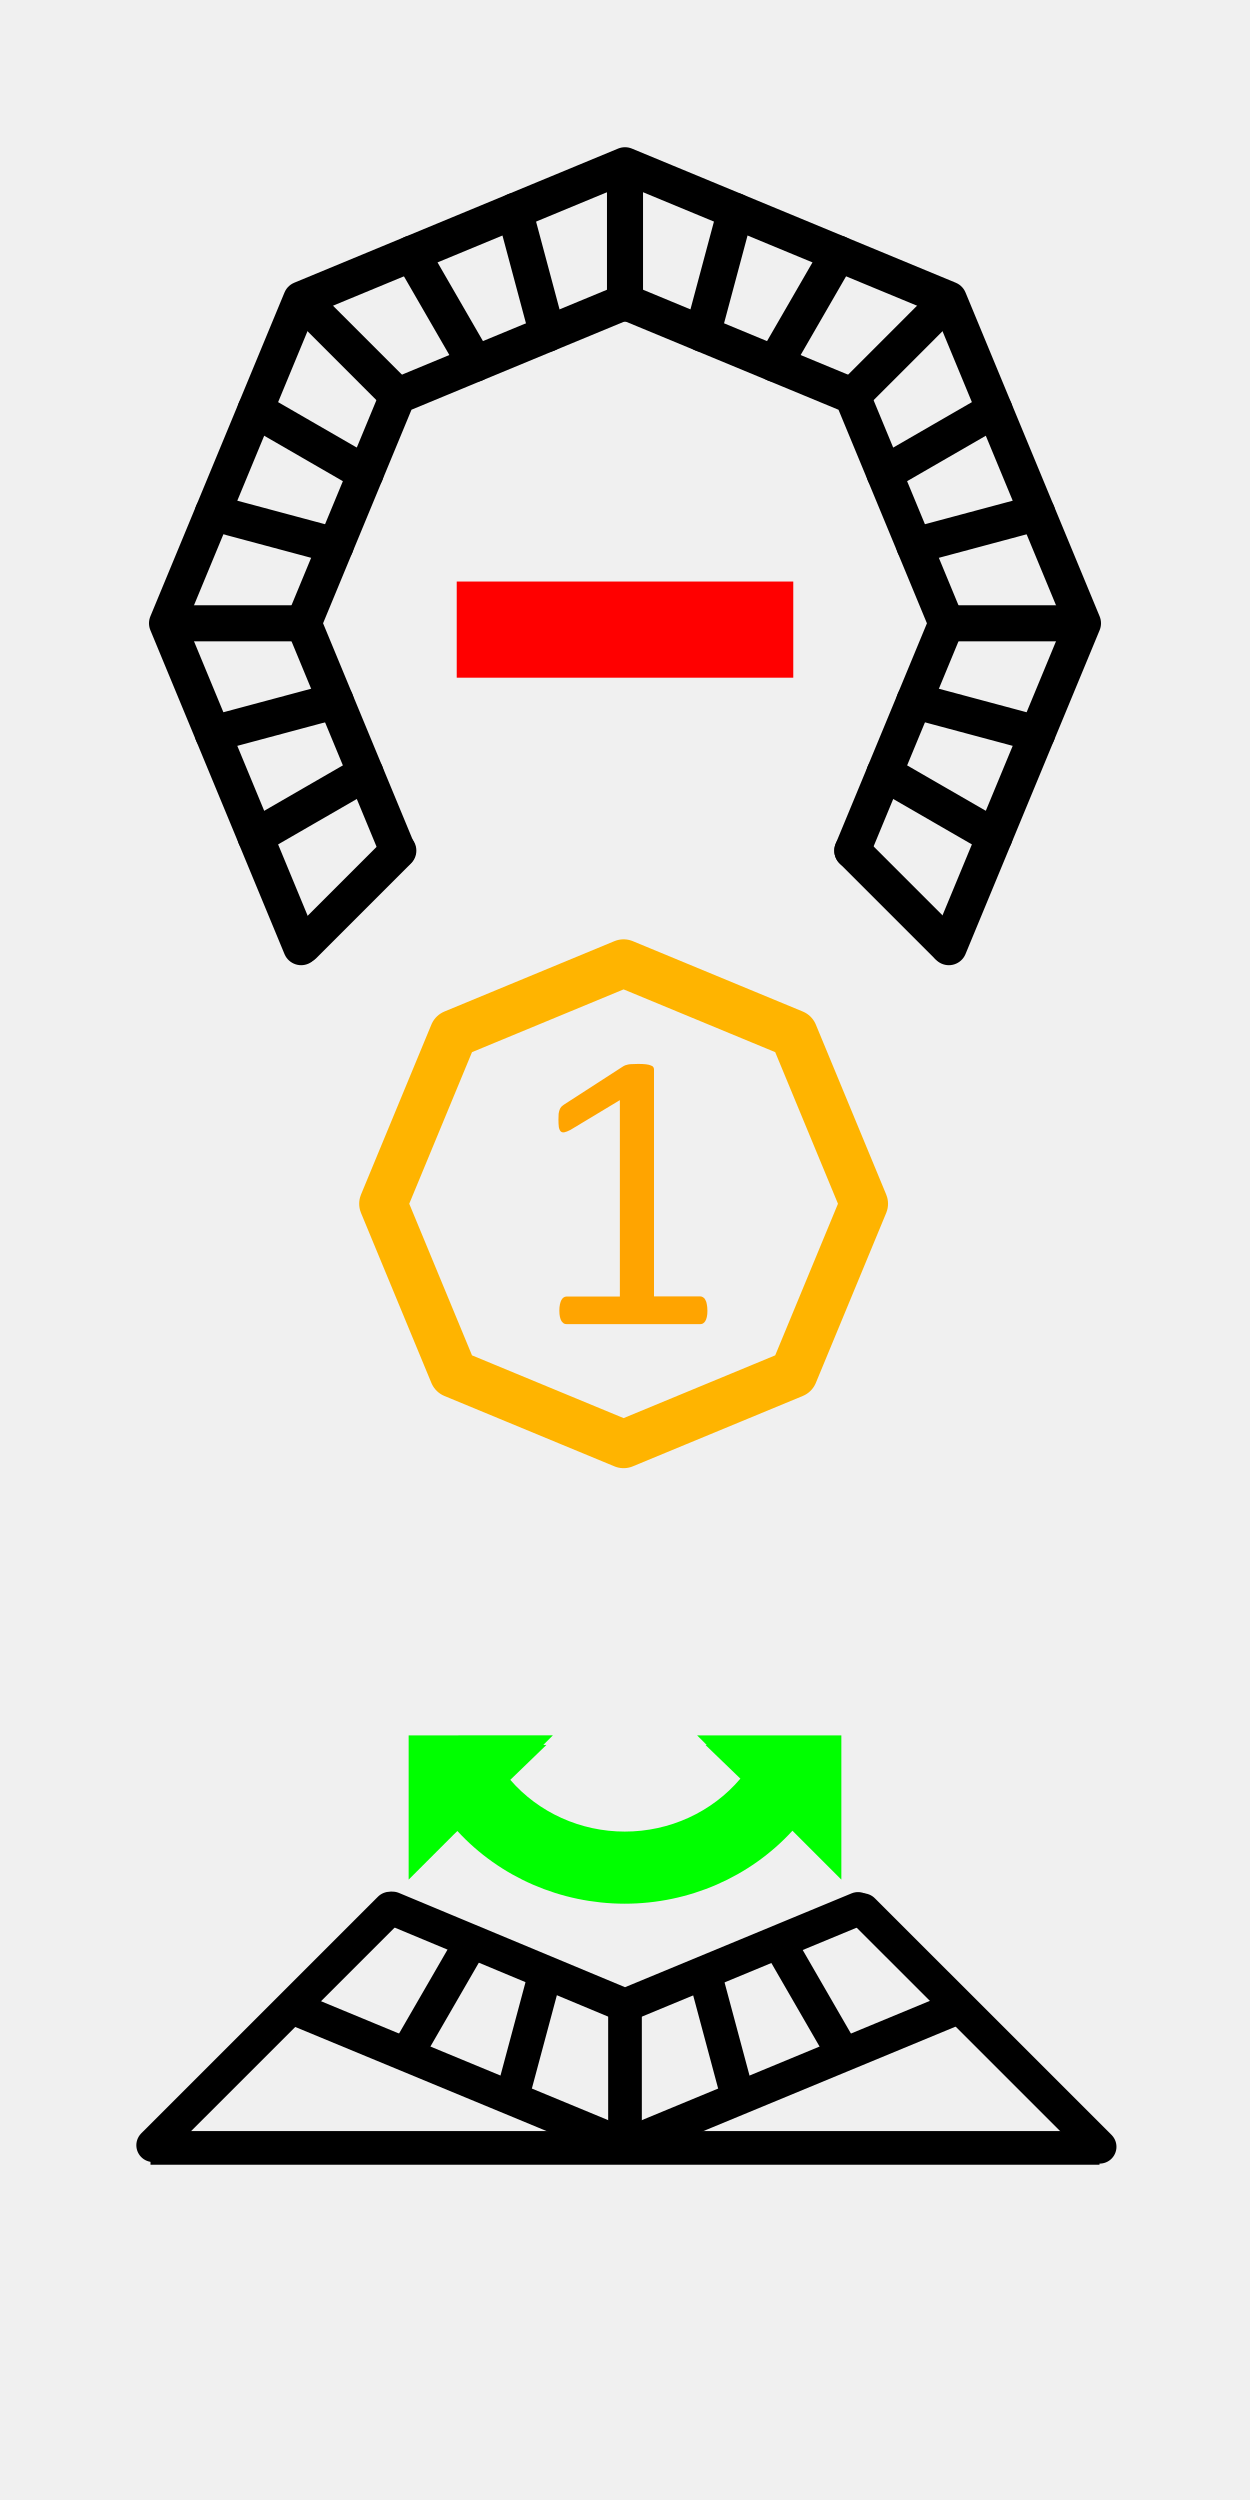
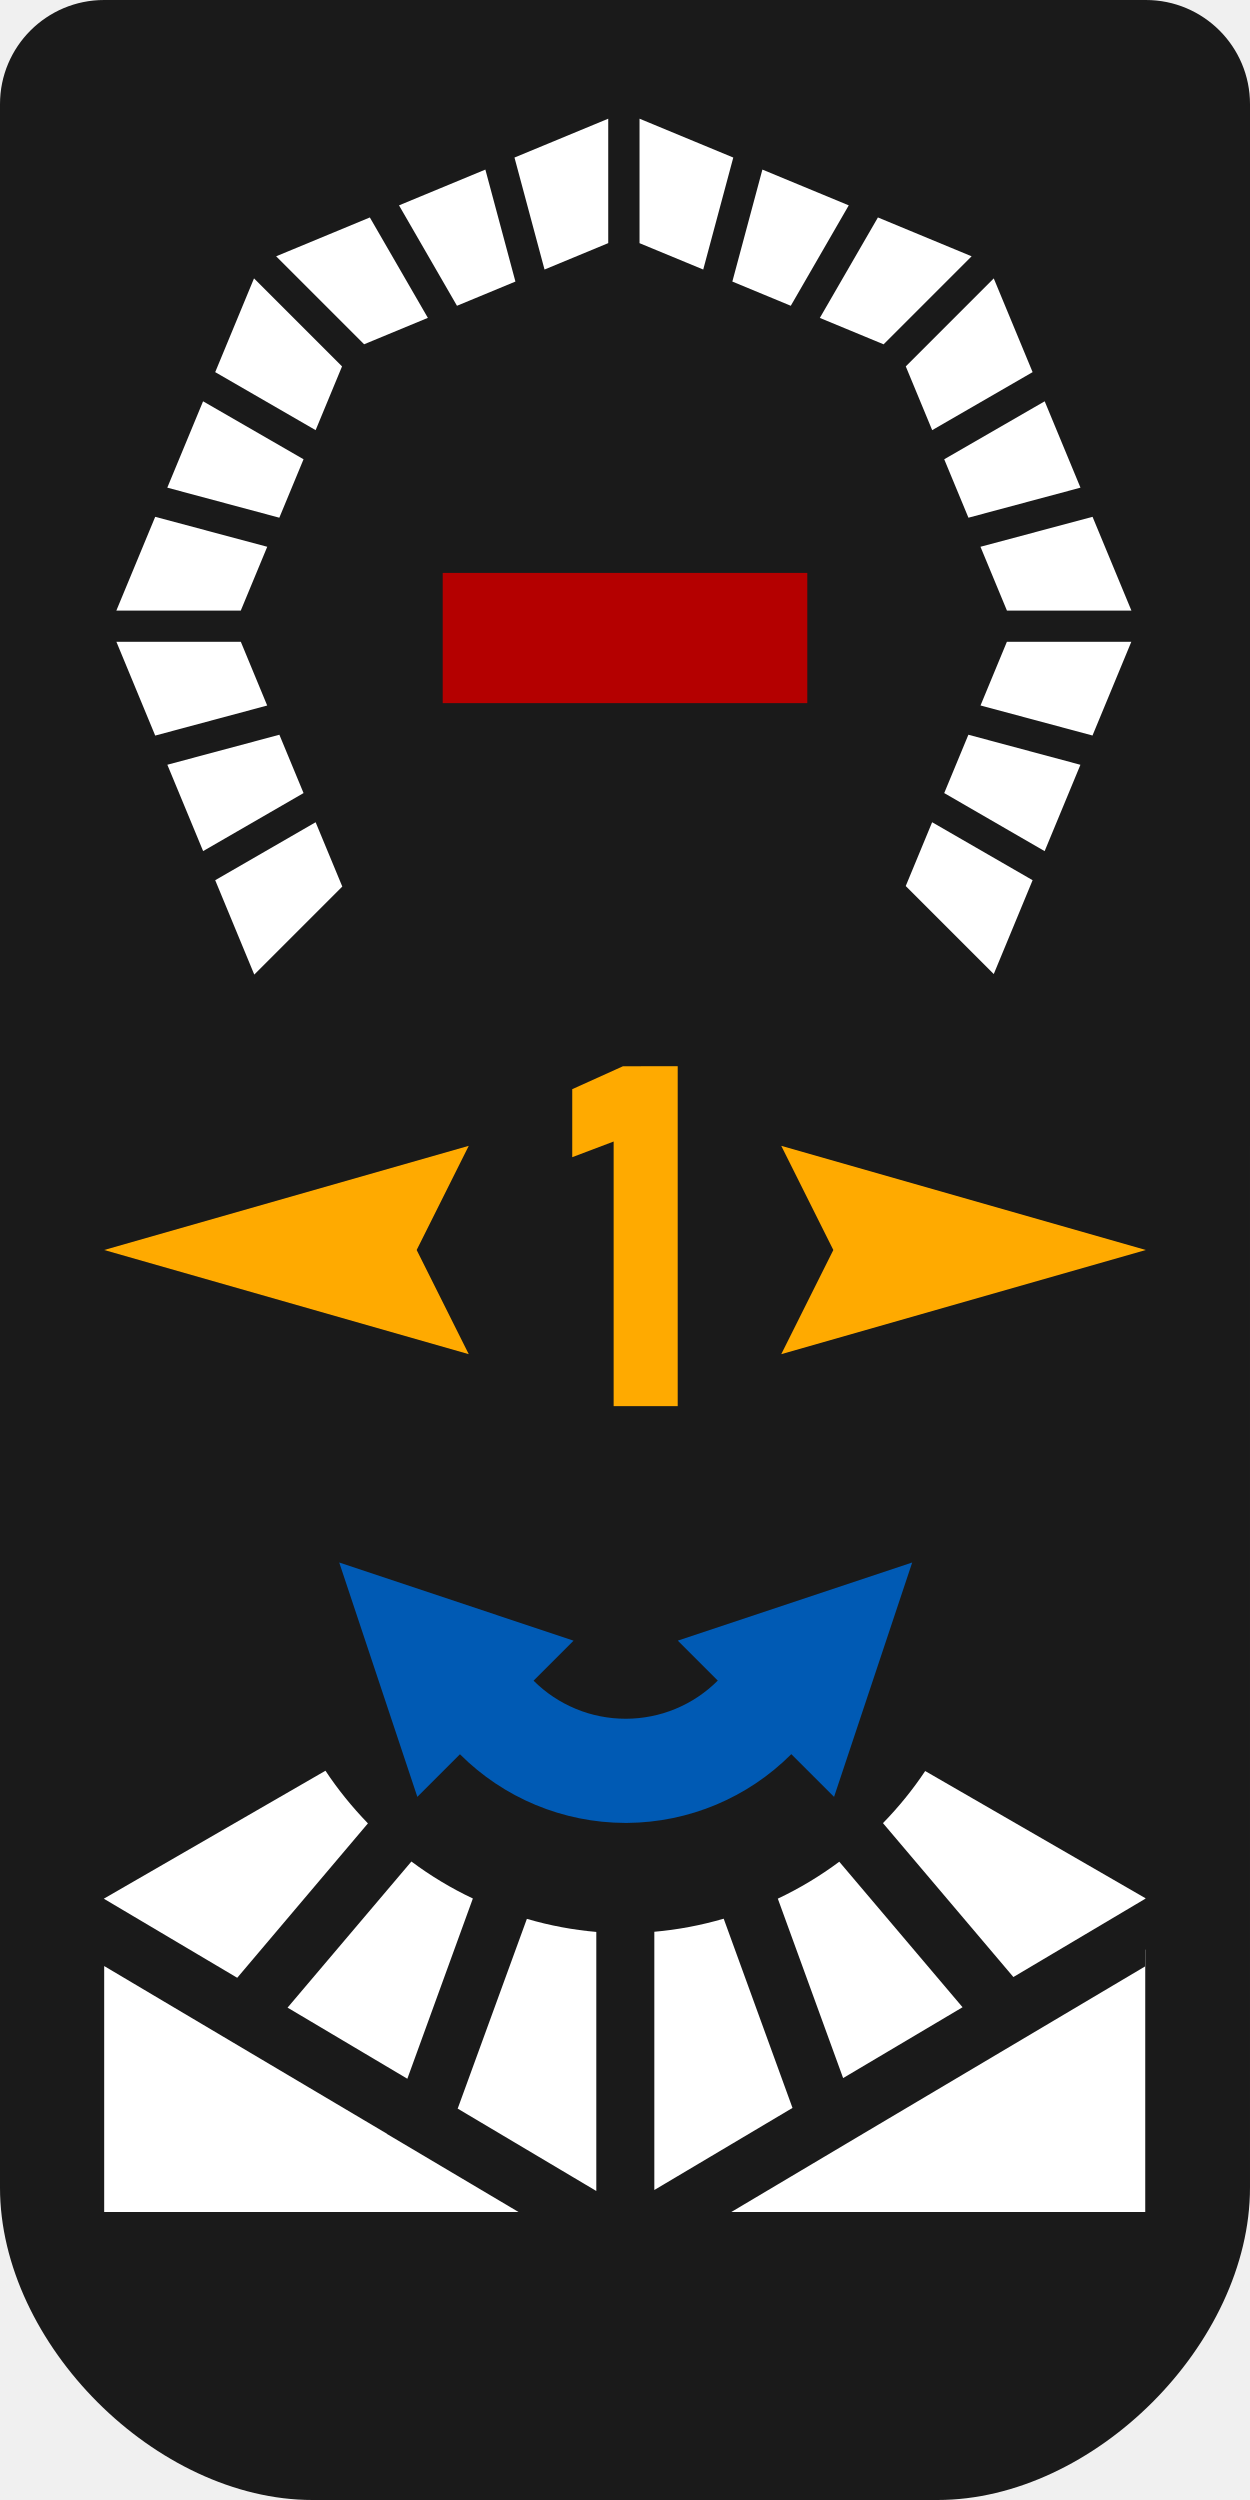
- <svg xmlns="http://www.w3.org/2000/svg" xmlns:ns1="http://www.openswatchbook.org/uri/2009/osb" width="26mm" height="52mm" viewBox="0 0 26 52" version="1.1" id="svg8">
-   <defs id="defs2">
-     <linearGradient id="linearGradient2823" ns1:paint="solid">
-       <stop style="stop-color:#000000;stop-opacity:1;" offset="0" id="stop2821" />
-     </linearGradient>
-     <linearGradient id="linearGradient841" ns1:paint="solid">
-       <stop style="stop-color:#000000;stop-opacity:1;" offset="0" id="stop839" />
-     </linearGradient>
-   </defs>
-   <g id="layer1" style="display:inline">
-     <g id="g115" style="display:inline;stroke-width:1.4;stroke-miterlimit:4;stroke-dasharray:none" transform="matrix(0.5001316,0,0,0.4997508,1.997105,16.82766)">
-       <path id="path2921" style="fill:none;fill-opacity:1;stroke:#000000;stroke-width:1.4;stroke-linejoin:round;stroke-miterlimit:4;stroke-dasharray:none;stroke-opacity:1" d="M 8.194,49.896 22,55.618 35.806,49.896" />
-       <path id="path1093" style="fill:none;stroke:#000000;stroke-width:1.4;stroke-linejoin:round;stroke-miterlimit:4;stroke-dasharray:none;stroke-opacity:1" d="M 2.266,55.725 H 41.734" />
-       <path id="path2933" style="fill:none;stroke:#000000;stroke-width:1.4;stroke-linecap:butt;stroke-linejoin:round;stroke-miterlimit:4;stroke-dasharray:none;stroke-opacity:1" d="m 22,49.795 v 5.936" />
-       <path id="path39" style="fill:none;stroke:#000000;stroke-width:1.4;stroke-linecap:round;stroke-linejoin:round;stroke-miterlimit:4;stroke-dasharray:none" d="m 31.691,45.778 v 0 l -9.691,4.017 -9.671,-4.036" />
-       <path id="path1076" style="fill:none;stroke:#000000;stroke-width:1.4;stroke-linecap:butt;stroke-linejoin:round;stroke-miterlimit:4;stroke-dasharray:none;stroke-opacity:1" d="m 18.695,48.425 -1.404,5.242" />
-       <path id="path1129" style="fill:none;stroke:#000000;stroke-width:1.4;stroke-linecap:butt;stroke-linejoin:round;stroke-miterlimit:4;stroke-dasharray:none;stroke-opacity:1" d="m 15.614,47.148 -2.712,4.699" />
-       <path id="path1161" style="fill:none;stroke:#000000;stroke-width:1.4;stroke-linecap:butt;stroke-linejoin:round;stroke-miterlimit:4;stroke-dasharray:none;stroke-opacity:1" d="M 31.097,51.848 28.386,47.148" />
-       <path id="path1167" style="fill:none;stroke:#000000;stroke-width:1.4;stroke-linecap:butt;stroke-linejoin:round;stroke-miterlimit:4;stroke-dasharray:none;stroke-opacity:1" d="M 26.709,53.667 25.305,48.425" />
-       <path id="path1124" style="fill:none;stroke:#000000;stroke-width:1.4;stroke-linecap:round;stroke-linejoin:round;stroke-miterlimit:4;stroke-dasharray:none;stroke-opacity:1" d="m 31.895,45.829 9.844,9.85" />
-       <path id="path1126" style="fill:none;stroke:#000000;stroke-width:1.4;stroke-linecap:round;stroke-linejoin:round;stroke-miterlimit:4;stroke-dasharray:none;stroke-opacity:1" d="M 12.221,45.764 2.377,55.614" />
-     </g>
-     <g id="g931" style="display:inline" transform="translate(1.500004,1.096088)">
-       <path id="path1122" style="display:inline;fill:none;fill-opacity:1;stroke:#000000;stroke-width:0.75;stroke-linecap:round;stroke-linejoin:round;stroke-miterlimit:4;stroke-dasharray:none;stroke-opacity:1" d="M 4.764,18.605 1.974,11.868 4.764,5.131 11.5,2.341 l 6.736,2.79 2.79,6.737 -2.79,6.737" />
-       <path id="path1146" style="fill:none;stroke:#000000;stroke-width:0.75;stroke-linecap:round;stroke-linejoin:round;stroke-miterlimit:4;stroke-dasharray:none;stroke-opacity:1" d="m 16.228,16.597 1.964,1.964" />
-       <path id="path1112-0" style="display:inline;fill:none;stroke:#000000;stroke-width:0.75;stroke-linecap:round;stroke-linejoin:round;stroke-miterlimit:4;stroke-dasharray:none;stroke-opacity:1" d="M 4.808,5.175 6.772,7.139" />
-       <path id="path1096-1" style="fill:none;stroke:#000000;stroke-width:0.75;stroke-linecap:round;stroke-linejoin:round;stroke-miterlimit:4;stroke-dasharray:none;stroke-opacity:1" d="M 11.5,2.4 V 5.218" />
-       <path id="path1065-4" style="fill:none;stroke:#000000;stroke-width:0.75;stroke-linecap:round;stroke-linejoin:round;stroke-miterlimit:4;stroke-dasharray:none;stroke-opacity:1" d="M 4.814,11.868 H 2.181" />
-       <path id="path1120-8" style="fill:none;stroke:#000000;stroke-width:0.75;stroke-linecap:round;stroke-linejoin:round;stroke-miterlimit:4;stroke-dasharray:none;stroke-opacity:1" d="M 20.966,11.868 H 18.186" />
-       <path id="path1104-4" style="fill:none;stroke:#000000;stroke-width:0.75;stroke-linecap:round;stroke-linejoin:round;stroke-miterlimit:4;stroke-dasharray:none;stroke-opacity:1" d="m 18.192,5.175 -1.964,1.965" />
-       <path id="path1082-1" style="fill:none;stroke:#000000;stroke-width:0.75;stroke-linecap:round;stroke-linejoin:round;stroke-miterlimit:4;stroke-dasharray:none;stroke-opacity:1" d="M 13.797,3.293 13.113,5.849" />
-       <path id="path1131-4" style="fill:none;stroke:#000000;stroke-width:0.75;stroke-linecap:round;stroke-linejoin:round;stroke-miterlimit:4;stroke-dasharray:none;stroke-opacity:1" d="m 15.938,4.179 -1.323,2.292" />
-       <path id="path1135-2" style="fill:none;stroke:#000000;stroke-width:0.75;stroke-linecap:round;stroke-linejoin:round;stroke-miterlimit:4;stroke-dasharray:none;stroke-opacity:1" d="m 6.104,14.984 -2.291,1.323" />
-       <path id="path1137-4" style="fill:none;stroke:#000000;stroke-width:0.75;stroke-linecap:round;stroke-linejoin:round;stroke-miterlimit:4;stroke-dasharray:none;stroke-opacity:1" d="m 19.187,7.429 -2.291,1.323" />
-       <path id="path1141-6" style="fill:none;stroke:#000000;stroke-width:0.75;stroke-linecap:round;stroke-linejoin:round;stroke-miterlimit:4;stroke-dasharray:none;stroke-opacity:1" d="M 5.482,13.481 2.926,14.166" />
-       <path id="path1143-6" style="fill:none;stroke:#000000;stroke-width:0.75;stroke-linecap:round;stroke-linejoin:round;stroke-miterlimit:4;stroke-dasharray:none;stroke-opacity:1" d="M 20.074,9.57 17.518,10.255" />
-       <path id="path1147-7" style="fill:none;stroke:#000000;stroke-width:0.75;stroke-linecap:round;stroke-linejoin:round;stroke-miterlimit:4;stroke-dasharray:none;stroke-opacity:1" d="M 5.482,10.255 2.926,9.57" />
-       <path id="path1149-2" style="fill:none;stroke:#000000;stroke-width:0.75;stroke-linecap:round;stroke-linejoin:round;stroke-miterlimit:4;stroke-dasharray:none;stroke-opacity:1" d="M 20.074,14.166 17.518,13.481" />
-       <path id="path1153-3" style="fill:none;stroke:#000000;stroke-width:0.75;stroke-linecap:round;stroke-linejoin:round;stroke-miterlimit:4;stroke-dasharray:none;stroke-opacity:1" d="M 6.104,8.752 3.813,7.429" />
-       <path id="path1155-0" style="fill:none;stroke:#000000;stroke-width:0.75;stroke-linecap:round;stroke-linejoin:round;stroke-miterlimit:4;stroke-dasharray:none;stroke-opacity:1" d="M 19.187,16.307 16.896,14.984" />
-       <path id="path1159-7" style="fill:none;stroke:#000000;stroke-width:0.75;stroke-linecap:round;stroke-linejoin:round;stroke-miterlimit:4;stroke-dasharray:none;stroke-opacity:1" d="M 8.385,6.471 7.062,4.179" />
-       <path id="path1165-1" style="fill:none;stroke:#000000;stroke-width:0.75;stroke-linecap:round;stroke-linejoin:round;stroke-miterlimit:4;stroke-dasharray:none;stroke-opacity:1" d="M 9.887,5.849 9.203,3.293" />
-       <path id="path1071" style="fill:none;stroke:#000000;stroke-width:0.75;stroke-linecap:round;stroke-linejoin:round;stroke-miterlimit:4;stroke-dasharray:none" d="M 6.772,16.597 4.814,11.868 6.772,7.139 11.5,5.181 l 4.728,1.959 1.958,4.729 -1.958,4.729" />
-       <path id="path898" style="fill:none;stroke:#000000;stroke-width:0.75;stroke-linecap:round;stroke-linejoin:round;stroke-miterlimit:4;stroke-dasharray:none;stroke-opacity:1" d="M 6.785,16.597 4.821,18.561" />
-     </g>
-     <path id="path925" style="display:inline;opacity:1;fill:#00ff00;fill-opacity:1;stroke:#000000;stroke-width:0;stroke-linecap:round;stroke-linejoin:round;stroke-miterlimit:4;stroke-dasharray:none;stroke-dashoffset:37.795" d="m 8.5,36.096 v 3 l 0.936,-0.936 0.078,-0.075 a 4.657,4.498 0 0 0 3.481,1.512 4.657,4.498 0 0 0 3.488,-1.518 l 1.017,1.017 v -3 h -3 l 0.2,0.2 h -0.025 l 0.725,0.7 a 3.105,2.999 0 0 1 -2.404,1.101 3.105,2.999 0 0 1 -2.382,-1.076 l 0.751,-0.726 h -0.065 l 0.2,-0.2 z" />
-     <path style="display:inline;fill:#ff0000;fill-opacity:1;stroke:#000000;stroke-width:0;stroke-linecap:butt;stroke-linejoin:miter;stroke-miterlimit:4;stroke-dasharray:none;stroke-opacity:1" d="m 9.5,12.096 v 2 h 7 v -2 z" id="path1111" />
-     <g aria-label="1" transform="scale(0.9957693,1.004249)" id="text1123" style="font-style:normal;font-variant:normal;font-weight:normal;font-stretch:normal;font-size:8.467px;line-height:1.25;font-family:Calibri;-inkscape-font-specification:'Calibri, Normal';font-variant-ligatures:normal;font-variant-caps:normal;font-variant-numeric:normal;font-variant-east-asian:normal;text-align:center;letter-spacing:0px;text-anchor:middle;display:inline;fill:#ffa400;fill-opacity:1;stroke:#ffb400;stroke-width:0;stroke-miterlimit:4;stroke-dasharray:none;stroke-opacity:1;paint-order:normal">
-       <path d="m 14.777,27.144 q 0,0.079 -0.012,0.132 -0.012,0.054 -0.033,0.087 -0.021,0.033 -0.05,0.05 -0.025,0.012 -0.054,0.012 h -2.795 q -0.029,0 -0.054,-0.012 -0.025,-0.017 -0.05,-0.05 -0.021,-0.033 -0.033,-0.087 -0.012,-0.054 -0.012,-0.132 0,-0.074 0.012,-0.128 0.012,-0.054 0.029,-0.087 0.021,-0.037 0.045,-0.054 0.029,-0.021 0.062,-0.021 h 1.116 v -4.068 L 11.916,23.402 q -0.079,0.041 -0.128,0.05 -0.045,0.008 -0.074,-0.017 -0.029,-0.029 -0.041,-0.091 -0.008,-0.062 -0.008,-0.157 0,-0.07 0.004,-0.12 0.008,-0.05 0.021,-0.083 0.012,-0.033 0.033,-0.058 0.025,-0.025 0.062,-0.05 l 1.232,-0.79 q 0.017,-0.012 0.041,-0.021 0.025,-0.008 0.062,-0.017 0.037,-0.008 0.087,-0.008 0.05,-0.004 0.124,-0.004 0.099,0 0.165,0.008 0.066,0.008 0.103,0.025 0.037,0.012 0.05,0.037 0.012,0.021 0.012,0.045 v 4.7 h 0.967 q 0.033,0 0.062,0.021 0.029,0.017 0.045,0.054 0.021,0.033 0.029,0.087 0.012,0.054 0.012,0.128 z" style="font-style:normal;font-variant:normal;font-weight:normal;font-stretch:normal;font-size:8.467px;font-family:Calibri;-inkscape-font-specification:'Calibri, Normal';font-variant-ligatures:normal;font-variant-caps:normal;font-variant-numeric:normal;font-variant-east-asian:normal;text-align:center;text-anchor:middle;fill:#ffa400;fill-opacity:1;stroke:#ffb400;stroke-width:0;stroke-miterlimit:4;stroke-dasharray:none;stroke-opacity:1;paint-order:normal" id="path50" />
-     </g>
-     <path id="path975" style="display:inline;opacity:1;fill:none;fill-opacity:1;stroke:#ffb400;stroke-width:1;stroke-linecap:round;stroke-linejoin:round;stroke-miterlimit:4;stroke-dasharray:none;stroke-dashoffset:37.795;stroke-opacity:1" d="m 12.971,20.038 3.536,1.464 1.464,3.536 -1.464,3.536 -3.536,1.464 -3.536,-1.464 -1.464,-3.536 1.464,-3.536 z" />
+ <svg xmlns="http://www.w3.org/2000/svg" width="24mm" height="48mm" viewBox="0 0 24 48" version="1.1" id="svg8" xml:space="preserve">
+   <defs id="defs2" />
+   <g id="layer1" style="display:inline" transform="translate(-25,-49)">
+     <path id="path3321" style="display:inline;fill:#1a1a1a;stroke:none;stroke-width:0.707;stroke-linejoin:round;paint-order:markers fill stroke" d="m 27,49 c -1.105,-2.18e-4 -2,0.895 -2,2 l -9.5e-5,40 c 0,3 3,6 6,6 h 12 c 3,0 6,-3 6,-6 l 1.81e-4,-40 C 49,49.895 48.105,49 47,49 Z" />
+     <path id="path672" style="display:inline;fill:#005ab4;fill-opacity:1;stroke-width:1;stroke-linecap:round;stroke-linejoin:round;paint-order:markers fill stroke" d="m 31.513,79 1.5,4.5 0.818,-0.818 a 4.5,4.5 0 0 0 3.169,1.318 h 0.046 a 4.5,4.5 0 0 0 3.147,-1.32 l 0.821,0.82 1.5,-4.5 -4.5,1.5 0.767,0.767 a 2.5,2.5 0 0 1 -5.17e-4,0.001 2.5,2.5 0 0 1 -0.182,0.165 2.5,2.5 0 0 1 -0.197,0.146 2.5,2.5 0 0 1 -0.21,0.126 2.5,2.5 0 0 1 -0.222,0.105 2.5,2.5 0 0 1 -0.231,0.083 2.5,2.5 0 0 1 -0.238,0.059 2.5,2.5 0 0 1 -0.243,0.036 2.5,2.5 0 0 1 -0.245,0.012 2.5,2.5 0 0 1 -0.245,-0.012 2.5,2.5 0 0 1 -0.243,-0.036 2.5,2.5 0 0 1 -0.238,-0.059 2.5,2.5 0 0 1 -0.231,-0.083 2.5,2.5 0 0 1 -0.222,-0.105 2.5,2.5 0 0 1 -0.211,-0.126 2.5,2.5 0 0 1 -0.197,-0.146 2.5,2.5 0 0 1 -0.181,-0.164 l 0.768,-0.768 z" />
+     <path style="display:inline;fill:#b40000;fill-opacity:1;stroke:#000000;stroke-width:0;stroke-linecap:butt;stroke-linejoin:miter;stroke-miterlimit:4;stroke-dasharray:none;stroke-opacity:1" d="m 33.5,60 v 2.5 h 7 v -2.5 z" id="path3335" />
+     <polygon points="13.88,24.02 7.15,20.03 0.02,15.8 0.02,27.85 20.32,27.85 13.88,24.03 " id="polygon3345" transform="matrix(0.3919263,0,0,0.3919263,26.99246,80.55569)" style="fill:#ffffff;fill-opacity:1;stroke:none;stroke-opacity:1" />
+     <polygon points="51.01,15.82 43.93,20.02 37.22,24 30.74,27.85 51.02,27.85 51.02,14.99 51.01,15 " id="polygon3347" transform="matrix(0.3919263,0,0,0.3919263,26.99246,80.55569)" style="fill:#ffffff;fill-opacity:1;stroke:none;stroke-opacity:1" />
+     <path d="m 41.114,84.745 c -0.368,0.274 -0.764,0.513 -1.18,0.709 l 1.254,3.445 2.293,-1.36 c 0,0 -2.367,-2.794 -2.367,-2.794 z" id="path3349" style="fill:#ffffff;fill-opacity:1;stroke:none;stroke-width:0.392;stroke-opacity:1" />
+     <path d="M 32.899,84.741 30.52,87.548 h 0.004 l 2.297,1.364 1.258,-3.461 C 33.663,85.255 33.267,85.016 32.899,84.741 Z" id="path3351" style="fill:#ffffff;fill-opacity:1;stroke:none;stroke-width:0.392;stroke-opacity:1" />
+     <path d="m 37.563,86.09 v 0 4.958 l 2.653,-1.576 -1.321,-3.633 c -0.443,0.129 -0.886,0.212 -1.333,0.251 z" id="path3353" style="fill:#ffffff;fill-opacity:1;stroke:none;stroke-width:0.392;stroke-opacity:1" />
+     <path d="m 33.792,89.488 2.657,1.579 v -4.974 c -0.447,-0.039 -0.89,-0.121 -1.333,-0.251 l -1.329,3.645 v 0 z" id="path3355" style="fill:#ffffff;fill-opacity:1;stroke:none;stroke-width:0.392;stroke-opacity:1" />
+     <path d="m 29.556,86.972 2.508,-2.963 v 0 c -0.306,-0.317 -0.58,-0.655 -0.815,-1.011 l -4.256,2.457 2.559,1.517 v 0 z" id="path3357" style="fill:#ffffff;fill-opacity:1;stroke:none;stroke-width:0.392;stroke-opacity:1" />
+     <path d="m 42.76,83.009 c -0.235,0.353 -0.506,0.686 -0.807,0.995 l 2.504,2.955 2.536,-1.505 v -0.008 l -4.229,-2.442 v 0 z" id="path3359" style="fill:#ffffff;fill-opacity:1;stroke:none;stroke-width:0.392;stroke-opacity:1" />
+     <path style="color:#000000;display:inline;fill:#ffffff;fill-opacity:1;stroke:none;stroke-width:0.6;stroke-linecap:round;stroke-linejoin:round;stroke-opacity:1;-inkscape-stroke:none" d="m 42.897,64.787 1.929,1.113 -0.746,1.802 -1.69,-1.69 z" id="path3363" />
+     <path style="color:#000000;display:inline;fill:#ffffff;fill-opacity:1;stroke:none;stroke-width:0.6;stroke-linecap:round;stroke-linejoin:round;stroke-opacity:1;-inkscape-stroke:none" d="m 31.06,64.787 0.512,1.235 -1.69,1.69 -0.75,-1.812 z" id="path3365" />
+     <path style="color:#000000;display:inline;fill:#ffffff;fill-opacity:1;stroke:none;stroke-width:0.6;stroke-linecap:round;stroke-linejoin:round;stroke-opacity:1;-inkscape-stroke:none" d="m 43.593,63.107 2.151,0.577 -0.687,1.658 -1.928,-1.115 z" id="path3367" />
+     <path style="color:#000000;display:inline;fill:#ffffff;fill-opacity:1;stroke:none;stroke-width:0.6;stroke-linecap:round;stroke-linejoin:round;stroke-opacity:1;-inkscape-stroke:none" d="m 30.364,63.107 0.464,1.12 L 28.9,65.341 28.213,63.683 Z" id="path3369" />
+     <path style="color:#000000;display:inline;fill:#ffffff;fill-opacity:1;stroke:none;stroke-width:0.6;stroke-linecap:round;stroke-linejoin:round;stroke-opacity:1;-inkscape-stroke:none" d="m 44.332,61.323 h 2.389 l -0.745,1.799 -2.15,-0.577 z" id="path3371" />
+     <path style="color:#000000;display:inline;fill:#ffffff;fill-opacity:1;stroke:none;stroke-width:0.6;stroke-linecap:round;stroke-linejoin:round;stroke-opacity:1;-inkscape-stroke:none" d="m 27.235,61.323 h 2.389 l 0.506,1.223 -2.15,0.577 z" id="path3373" />
+     <path style="color:#000000;display:inline;fill:#ffffff;fill-opacity:1;stroke:none;stroke-width:0.6;stroke-linecap:round;stroke-linejoin:round;stroke-opacity:1;-inkscape-stroke:none" d="m 45.977,58.923 0.746,1.8 H 44.333 l -0.508,-1.225 z" id="path3375" />
+     <path style="color:#000000;display:inline;fill:#ffffff;fill-opacity:1;stroke:none;stroke-width:0.6;stroke-linecap:round;stroke-linejoin:round;stroke-opacity:1;-inkscape-stroke:none" d="m 27.98,58.923 2.151,0.575 -0.508,1.225 H 27.234 Z" id="path3377" />
+     <path style="color:#000000;display:inline;fill:#ffffff;fill-opacity:1;stroke:none;stroke-width:0.6;stroke-linecap:round;stroke-linejoin:round;stroke-opacity:1;-inkscape-stroke:none" d="m 45.058,56.705 0.687,1.658 -2.151,0.577 -0.465,-1.122 z" id="path3379" />
+     <path style="color:#000000;display:inline;fill:#ffffff;fill-opacity:1;stroke:none;stroke-width:0.6;stroke-linecap:round;stroke-linejoin:round;stroke-opacity:1;-inkscape-stroke:none" d="m 28.899,56.705 1.929,1.113 -0.465,1.122 -2.151,-0.577 z" id="path3381" />
+     <path style="color:#000000;display:inline;fill:#ffffff;fill-opacity:1;stroke:none;stroke-width:0.6;stroke-linecap:round;stroke-linejoin:round;stroke-opacity:1;-inkscape-stroke:none" d="m 44.08,54.345 0.746,1.8 -1.928,1.114 -0.507,-1.224 z" id="path3383" />
+     <path style="color:#000000;display:inline;fill:#ffffff;fill-opacity:1;stroke:none;stroke-width:0.6;stroke-linecap:round;stroke-linejoin:round;stroke-opacity:1;-inkscape-stroke:none" d="m 29.877,54.345 1.69,1.69 -0.507,1.224 -1.928,-1.114 z" id="path3385" />
+     <path style="color:#000000;display:inline;fill:#ffffff;fill-opacity:1;stroke:none;stroke-width:0.6;stroke-linecap:round;stroke-linejoin:round;stroke-opacity:1;-inkscape-stroke:none" d="m 32.101,53.175 1.114,1.928 -1.224,0.507 -1.689,-1.689 z" id="path3387" />
+     <path style="color:#000000;display:inline;fill:#ffffff;fill-opacity:1;stroke:none;stroke-width:0.6;stroke-linecap:round;stroke-linejoin:round;stroke-opacity:1;-inkscape-stroke:none" d="m 41.856,53.175 1.799,0.746 -1.69,1.69 -1.224,-0.507 z" id="path3389" />
+     <path style="color:#000000;display:inline;fill:#ffffff;fill-opacity:1;stroke:none;stroke-width:0.6;stroke-linecap:round;stroke-linejoin:round;stroke-opacity:1;-inkscape-stroke:none" d="m 34.319,52.256 0.577,2.15 -1.122,0.465 -1.113,-1.928 z" id="path3391" />
+     <path style="color:#000000;display:inline;fill:#ffffff;fill-opacity:1;stroke:none;stroke-width:0.6;stroke-linecap:round;stroke-linejoin:round;stroke-opacity:1;-inkscape-stroke:none" d="m 39.638,52.256 1.658,0.687 -1.113,1.928 -1.122,-0.465 z" id="path3393" />
+     <path style="color:#000000;display:inline;fill:#ffffff;fill-opacity:1;stroke:none;stroke-width:0.6;stroke-linecap:round;stroke-linejoin:round;stroke-opacity:1;-inkscape-stroke:none" d="m 37.279,51.279 1.8,0.746 -0.577,2.15 -1.223,-0.506 z" id="path3395" />
+     <path style="color:#000000;display:inline;fill:#ffffff;fill-opacity:1;stroke:none;stroke-width:0.6;stroke-linecap:round;stroke-linejoin:round;stroke-opacity:1;-inkscape-stroke:none" d="m 36.678,51.279 v 2.389 l -1.223,0.507 -0.577,-2.15 z" id="path3397" />
+     <path d="m 38.012,69.471 v 6.527 h -1.23 v -5.081 l -0.795,0.301 v -1.306 l 0.974,-0.44 z" style="font-weight:bold;font-size:7.056px;line-height:1.25;font-family:Bahnschrift;-inkscape-font-specification:'Bahnschrift Bold';letter-spacing:0px;word-spacing:0px;display:inline;fill:#ffaa00;fill-opacity:1;stroke-width:0.345" id="path3417" />
+     <path style="fill:#ffaa00;fill-opacity:1;stroke:#000000;stroke-width:0;stroke-linecap:round;stroke-linejoin:round;stroke-miterlimit:1.5;stroke-dasharray:none;paint-order:markers fill stroke" d="m 27,73 7,-2 -1,2 1,2 z" id="path19295" />
+     <path style="fill:#ffaa00;fill-opacity:1;stroke:#000000;stroke-width:0;stroke-linecap:round;stroke-linejoin:round;stroke-miterlimit:1.5;stroke-dasharray:none;paint-order:markers fill stroke" d="m 47,73 -7,-2 1,2 -1,2 z" id="path19297" />
  </g>
</svg>
